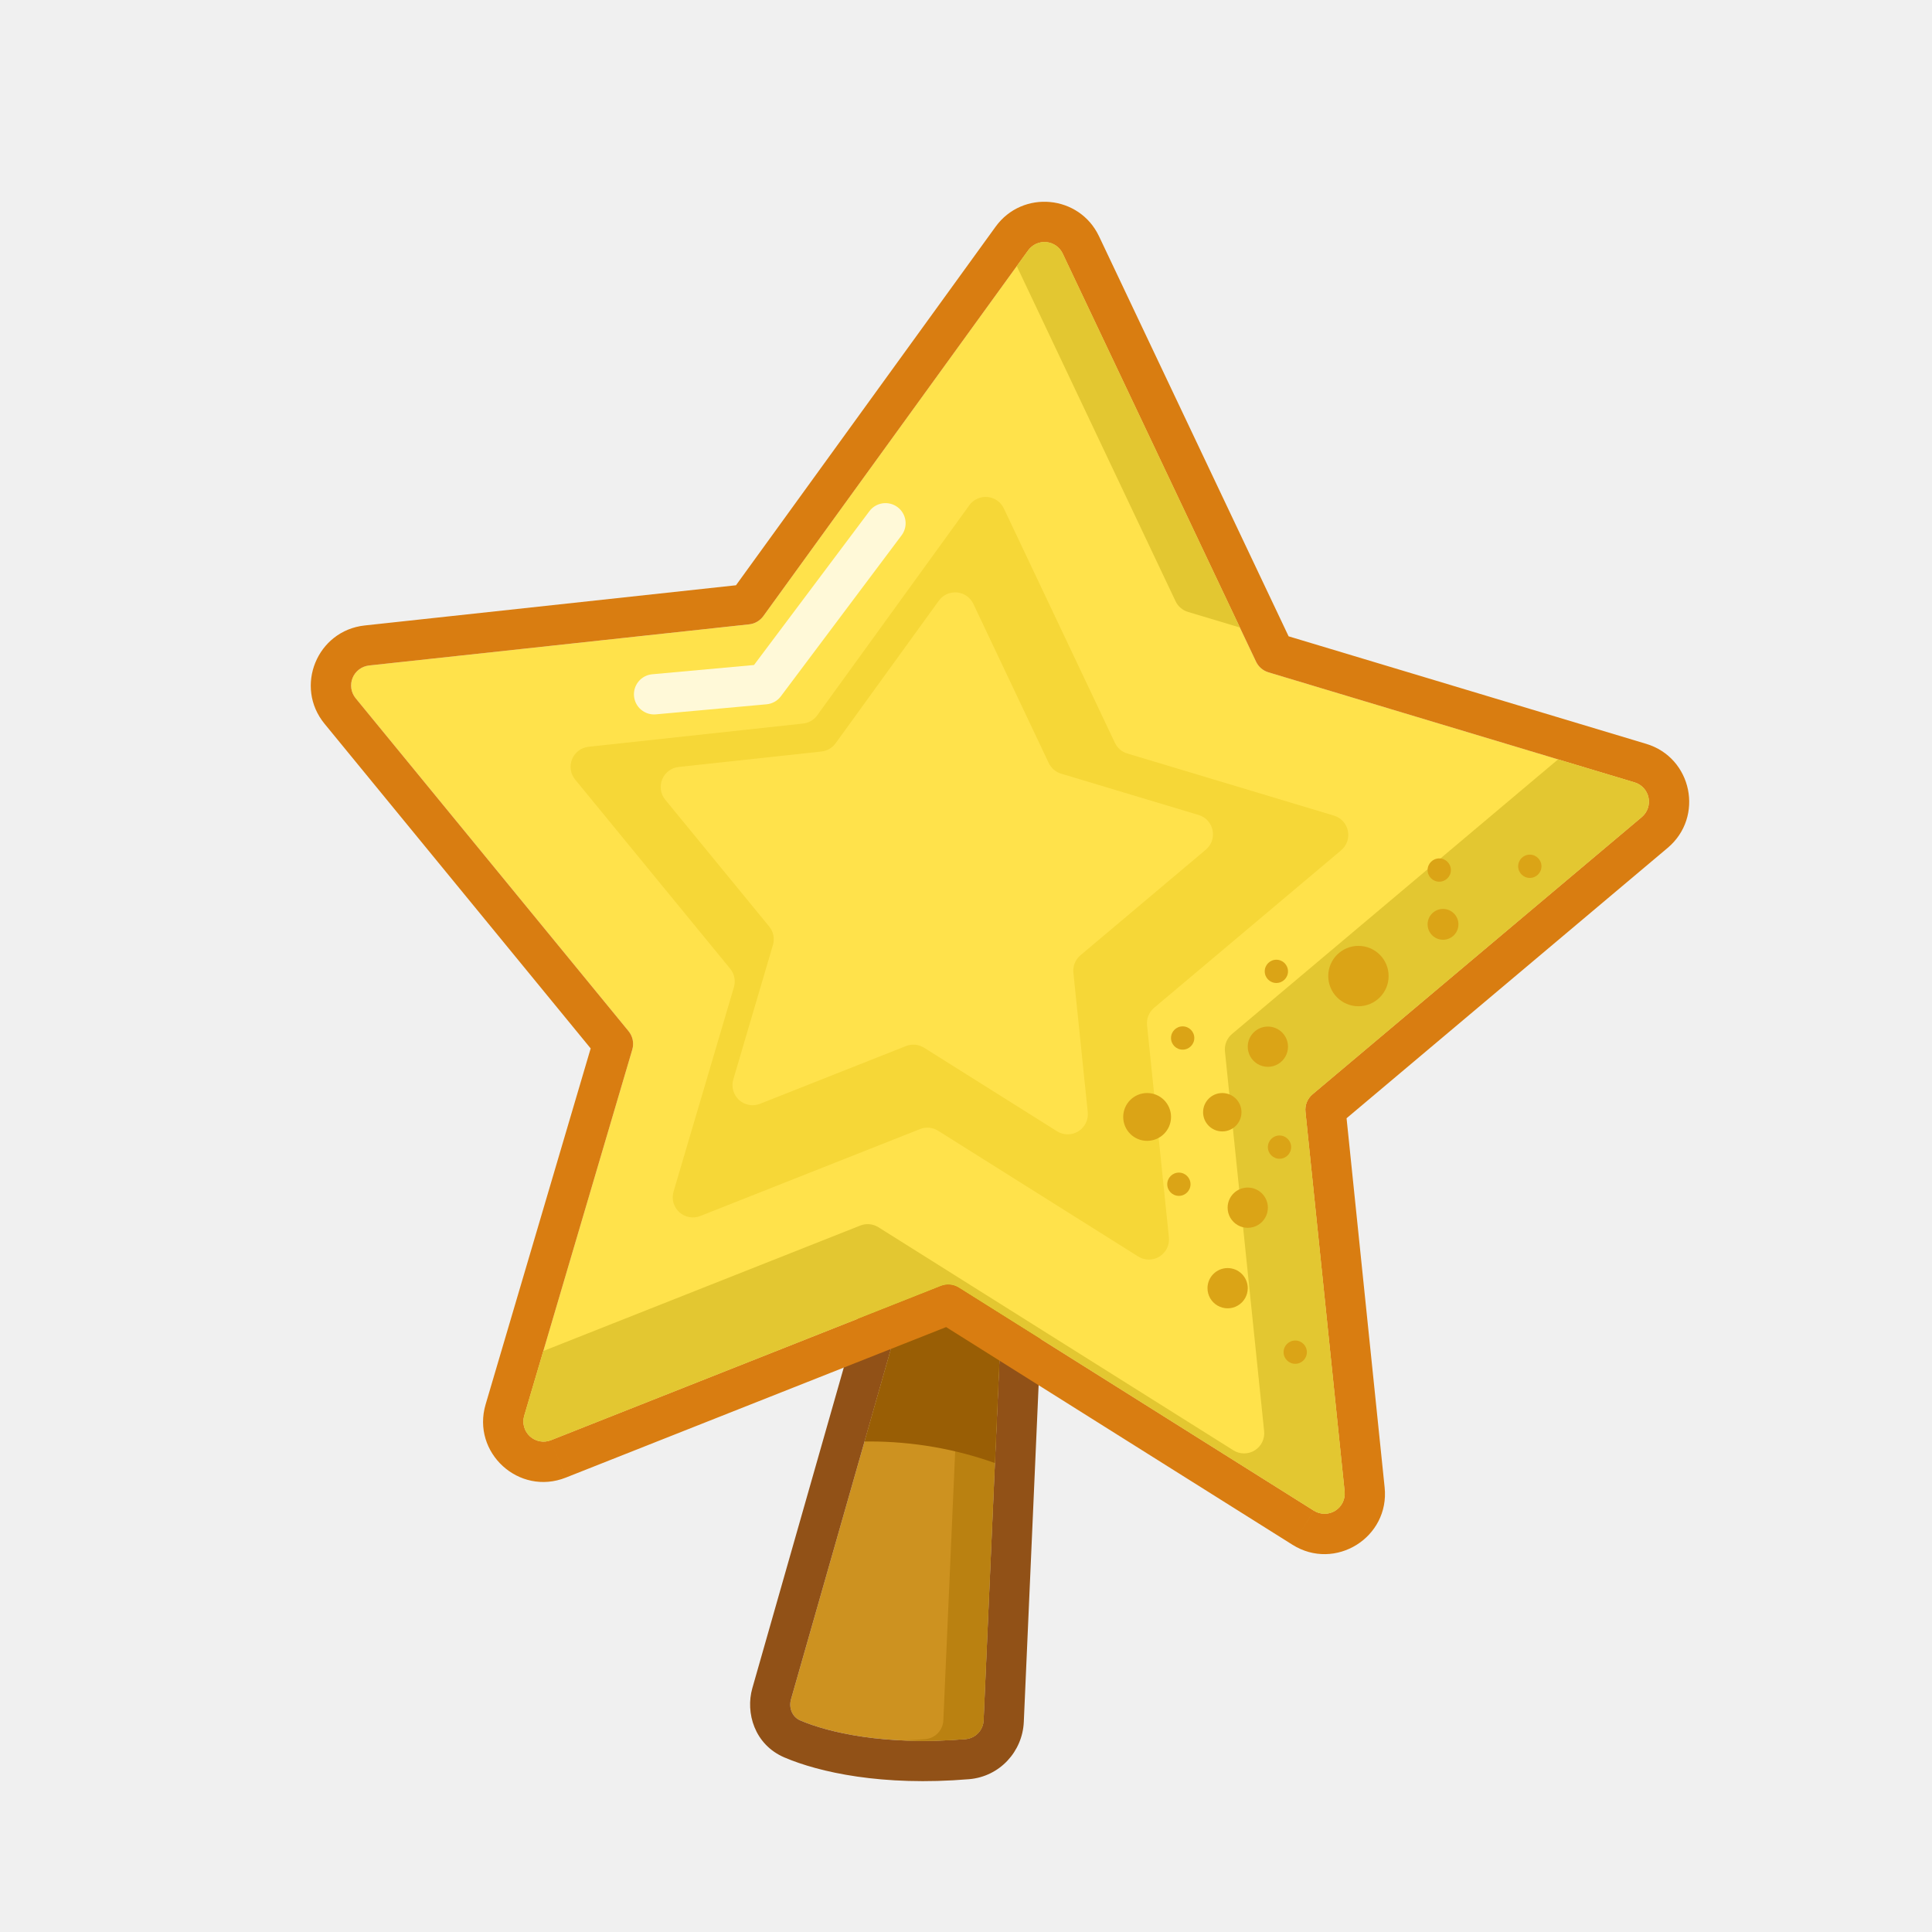
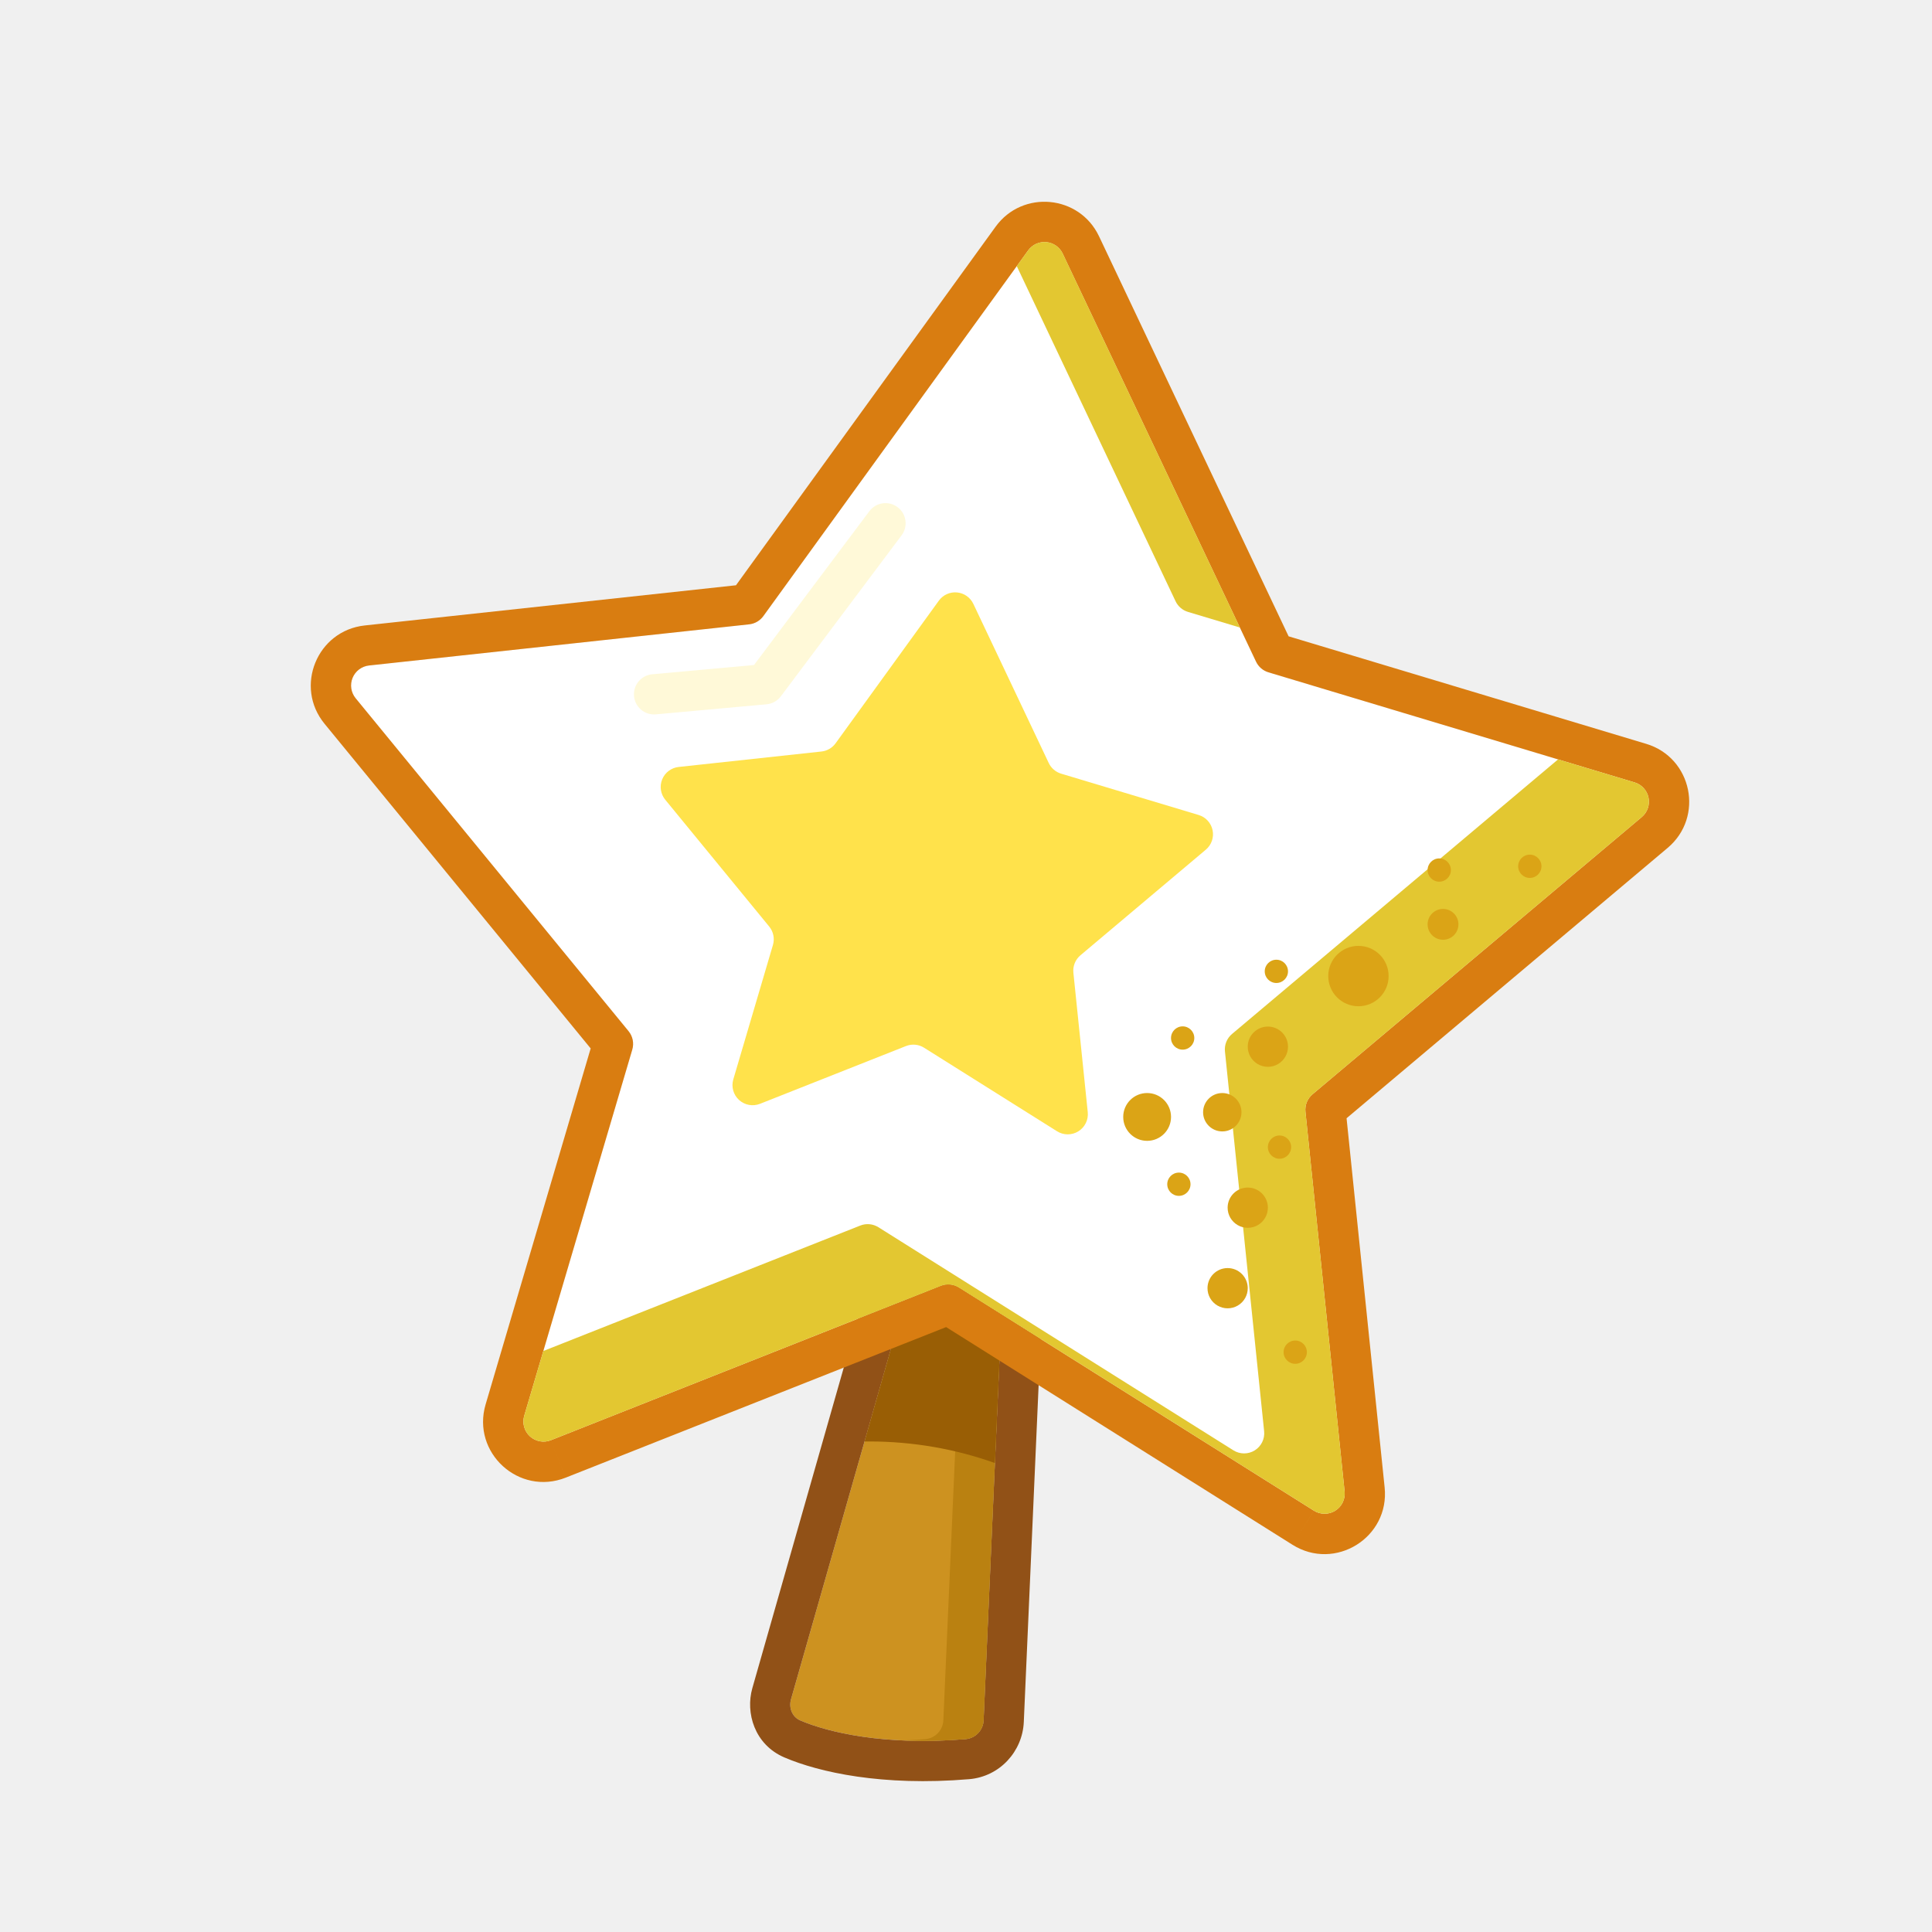
<svg xmlns="http://www.w3.org/2000/svg" t="1736312296500" class="icon" viewBox="0 0 1024 1024" version="1.1" p-id="4581" width="32" height="32">
  <path d="M419.264 900.619l60.373-211.68a10.667 10.667 0 0 1 4.416-6.005l31.339-20.501a10.667 10.667 0 0 1 16.491 9.387l-10.56 239.947a10.421 10.421 0 0 1-9.483 9.995c-43.093 3.595-72.971-3.605-87.691-9.899-4.341-1.845-6.176-6.709-4.885-11.243z" fill="#CD9220" p-id="4582" />
  <path d="M483.84 682.613l-11.467-17.525 31.339-20.512 11.68 17.856-31.339 20.501a10.667 10.667 0 0 0-4.416 6.005l-60.373 211.68c-1.28 4.533 0.555 9.387 4.885 11.243l-8.384 19.627c-15.893-6.795-20.725-23.701-17.013-36.715l60.373-211.691a32 32 0 0 1 13.248-17.995l11.467 17.525z m-59.691 229.248l-8.384 19.627c18.347 7.829 51.755 15.371 97.856 11.52 16.299-1.355 28.32-14.72 29.013-30.304l10.56-239.947c1.152-26.048-27.669-42.453-49.493-28.181l11.691 17.856a10.667 10.667 0 0 1 16.491 9.387l-10.56 239.947a10.421 10.421 0 0 1-9.483 9.995c-43.093 3.595-72.971-3.605-87.691-9.899z" fill="#915117" p-id="4583" />
  <path d="M478.731 922.496c9.973 0.427 21.013 0.267 33.12-0.747a10.421 10.421 0 0 0 9.472-9.984l10.56-239.947a10.667 10.667 0 0 0-16.491-9.387l-6.037 3.947c0.832 1.579 1.28 3.424 1.195 5.44l-10.56 239.947a10.421 10.421 0 0 1-9.483 9.995c-4.043 0.331-7.968 0.576-11.776 0.736z" fill="#BA8111" p-id="4584" />
  <path d="M458.219 764.011l2.453-0.011c23.467 0 45.941 4.053 66.645 11.445l4.565-103.627a10.667 10.667 0 0 0-16.491-9.387l-31.339 20.501a10.667 10.667 0 0 0-4.416 6.005l-21.419 75.072z" fill="#995E05" p-id="4585" />
-   <path d="M195.605 352.725l201.472-21.813a10.667 10.667 0 0 0 7.499-4.352l74.08-102.315 66.304-91.563a10.667 10.667 0 0 1 18.272 1.685l102.507 216.32a10.667 10.667 0 0 0 6.56 5.643l194.069 58.347a10.667 10.667 0 0 1 3.797 18.379l-174.507 146.955a10.667 10.667 0 0 0-3.733 9.259l20.757 201.301a10.667 10.667 0 0 1-16.288 10.123l-188.16-118.251a10.667 10.667 0 0 0-9.6-0.885l-206.635 81.781a10.667 10.667 0 0 1-14.155-12.939l57.28-194.091a10.667 10.667 0 0 0-1.984-9.781l-144.64-176.437a10.667 10.667 0 0 1 7.104-17.365z" fill="#FFE24B" p-id="4586" />
+   <path d="M195.605 352.725l201.472-21.813a10.667 10.667 0 0 0 7.499-4.352l74.08-102.315 66.304-91.563a10.667 10.667 0 0 1 18.272 1.685l102.507 216.32a10.667 10.667 0 0 0 6.56 5.643l194.069 58.347a10.667 10.667 0 0 1 3.797 18.379l-174.507 146.955a10.667 10.667 0 0 0-3.733 9.259l20.757 201.301a10.667 10.667 0 0 1-16.288 10.123l-188.16-118.251a10.667 10.667 0 0 0-9.6-0.885l-206.635 81.781a10.667 10.667 0 0 1-14.155-12.939l57.28-194.091a10.667 10.667 0 0 0-1.984-9.781l-144.64-176.437a10.667 10.667 0 0 1 7.104-17.365z" fill="#ffffff" p-id="4586" data-spm-anchor-id="a313x.collections_detail.0.i5.2e603a81qWbyK1" class="selected" />
  <path d="M390.08 310.208l137.6-190.037c14.261-19.701 44.416-16.917 54.827 5.067l100.48 212.021 189.525 56.992c24.352 7.317 30.848 38.741 11.403 55.125L713.707 592.693l20.181 195.691c2.741 26.528-26.272 44.565-48.853 30.368l11.349-18.059a10.667 10.667 0 0 0 16.288-10.133l-20.757-201.291a10.667 10.667 0 0 1 3.733-9.259L870.165 433.067a10.667 10.667 0 0 0-3.797-18.379l-194.069-58.347a10.667 10.667 0 0 1-6.571-5.653l-102.496-216.309a10.667 10.667 0 0 0-18.272-1.685L404.576 326.56a10.667 10.667 0 0 1-7.499 4.352l-201.472 21.813a10.667 10.667 0 0 0-7.104 17.365l144.64 176.437a10.667 10.667 0 0 1 1.984 9.781l-57.28 194.091a10.667 10.667 0 0 0 14.155 12.939l7.851 19.84c-24.8 9.813-50.016-13.227-42.464-38.816l55.68-188.672-141.056-172.075c-16.128-19.669-3.979-49.365 21.301-52.107l196.757-21.301z m111.381 393.173l183.573 115.371 11.36-18.059-188.16-118.251a10.667 10.667 0 0 0-9.6-0.885l-206.635 81.781 7.851 19.84 201.6-79.787z" fill="#D97D11" p-id="4587" />
-   <path d="M311.936 395.808l113.707-12.309a10.667 10.667 0 0 0 7.499-4.352l44.213-61.056 36.416-50.304a10.667 10.667 0 0 1 18.283 1.685l58.869 124.245a10.667 10.667 0 0 0 6.571 5.653l109.536 32.928a10.667 10.667 0 0 1 3.797 18.379l-99.136 83.488a10.667 10.667 0 0 0-3.733 9.259l11.584 112.405a10.667 10.667 0 0 1-16.288 10.133l-106.037-66.645a10.667 10.667 0 0 0-9.6-0.885l-116.459 46.08a10.667 10.667 0 0 1-14.165-12.928l32-108.384a10.667 10.667 0 0 0-1.995-9.781l-82.165-100.245a10.667 10.667 0 0 1 7.104-17.365z" fill="#F6D737" p-id="4588" />
+   <path d="M311.936 395.808l113.707-12.309a10.667 10.667 0 0 0 7.499-4.352l44.213-61.056 36.416-50.304a10.667 10.667 0 0 1 18.283 1.685l58.869 124.245a10.667 10.667 0 0 0 6.571 5.653l109.536 32.928a10.667 10.667 0 0 1 3.797 18.379l-99.136 83.488a10.667 10.667 0 0 0-3.733 9.259l11.584 112.405a10.667 10.667 0 0 1-16.288 10.133l-106.037-66.645a10.667 10.667 0 0 0-9.6-0.885l-116.459 46.08a10.667 10.667 0 0 1-14.165-12.928l32-108.384a10.667 10.667 0 0 0-1.995-9.781l-82.165-100.245a10.667 10.667 0 0 1 7.104-17.365z" fill="#ffffff" p-id="4588" data-spm-anchor-id="a313x.collections_detail.0.i9.2e603a81qWbyK1" class="selected" />
  <path d="M359.701 406.507l75.691-8.192a10.667 10.667 0 0 0 7.488-4.352l31.253-43.168 23.477-32.427a10.667 10.667 0 0 1 18.283 1.696l39.957 84.341a10.667 10.667 0 0 0 6.571 5.653l72.907 21.909a10.667 10.667 0 0 1 3.797 18.368l-66.475 55.989a10.667 10.667 0 0 0-3.733 9.248l7.616 73.899a10.667 10.667 0 0 1-16.288 10.123l-70.464-44.277a10.667 10.667 0 0 0-9.6-0.885l-77.365 30.613a10.667 10.667 0 0 1-14.155-12.928l21.013-71.253a10.667 10.667 0 0 0-1.973-9.771l-55.104-67.221a10.667 10.667 0 0 1 7.104-17.365z" fill="#FFE24B" p-id="4589" />
  <path d="M287.979 716.053l-10.133 34.347a10.667 10.667 0 0 0 14.155 12.939l206.635-81.781a10.667 10.667 0 0 1 9.6 0.885l188.16 118.251a10.667 10.667 0 0 0 16.288-10.133l-20.757-201.291a10.667 10.667 0 0 1 3.733-9.259L870.165 433.067a10.667 10.667 0 0 0-3.797-18.379l-40.565-12.192-172.8 145.525a10.667 10.667 0 0 0-3.755 9.259l20.768 201.301a10.667 10.667 0 0 1-16.288 10.123l-188.16-118.251a10.667 10.667 0 0 0-9.6-0.885L287.989 716.053zM657.173 332.597l-93.931-198.24a10.667 10.667 0 0 0-18.272-1.685l-6.069 8.363 84.171 177.632a10.667 10.667 0 0 0 6.571 5.653l27.531 8.277z" fill="#E3C731" p-id="4590" />
  <path d="M475.733 268.8a10.667 10.667 0 0 1 2.133 14.933l-64 85.333a10.667 10.667 0 0 1-7.573 4.224l-58.667 5.333a10.667 10.667 0 0 1-1.92-21.248l53.941-4.907L460.8 270.933a10.667 10.667 0 0 1 14.933-2.133z" fill="#FFF9D8" p-id="4591" />
  <path d="M661.333 682.667a10.667 10.667 0 1 1-21.333 0 10.667 10.667 0 0 1 21.333 0zM672 640a10.667 10.667 0 1 1-21.333 0 10.667 10.667 0 0 1 21.333 0zM682.667 554.667a10.667 10.667 0 1 1-21.333 0 10.667 10.667 0 0 1 21.333 0zM633.003 550.165a6.165 6.165 0 1 1-12.341 0 6.165 6.165 0 0 1 12.341 0zM682.667 514.837a6.165 6.165 0 1 1-12.331 0 6.165 6.165 0 0 1 12.331 0zM658.005 589.504a10.165 10.165 0 1 1-20.341 0 10.165 10.165 0 0 1 20.341 0zM769.003 461.141a6.165 6.165 0 1 1-12.341 0 6.165 6.165 0 0 1 12.341 0zM817.003 459.147a6.165 6.165 0 1 1-12.341 0 6.165 6.165 0 0 1 12.341 0zM773.003 489.835a8.171 8.171 0 1 1-16.341 0 8.171 8.171 0 0 1 16.341 0zM684.331 608A6.165 6.165 0 1 1 672 608a6.165 6.165 0 0 1 12.331 0zM630.997 627.669a6.165 6.165 0 1 1-12.331 0 6.165 6.165 0 0 1 12.331 0zM692.672 716.672a6.165 6.165 0 1 1-12.341 0 6.165 6.165 0 0 1 12.341 0zM620.672 592a12.672 12.672 0 1 1-25.344 0 12.672 12.672 0 0 1 25.344 0zM736 517.333a16 16 0 1 1-32 0 16 16 0 0 1 32 0z" fill="#DBA416" p-id="4592" />
</svg>
